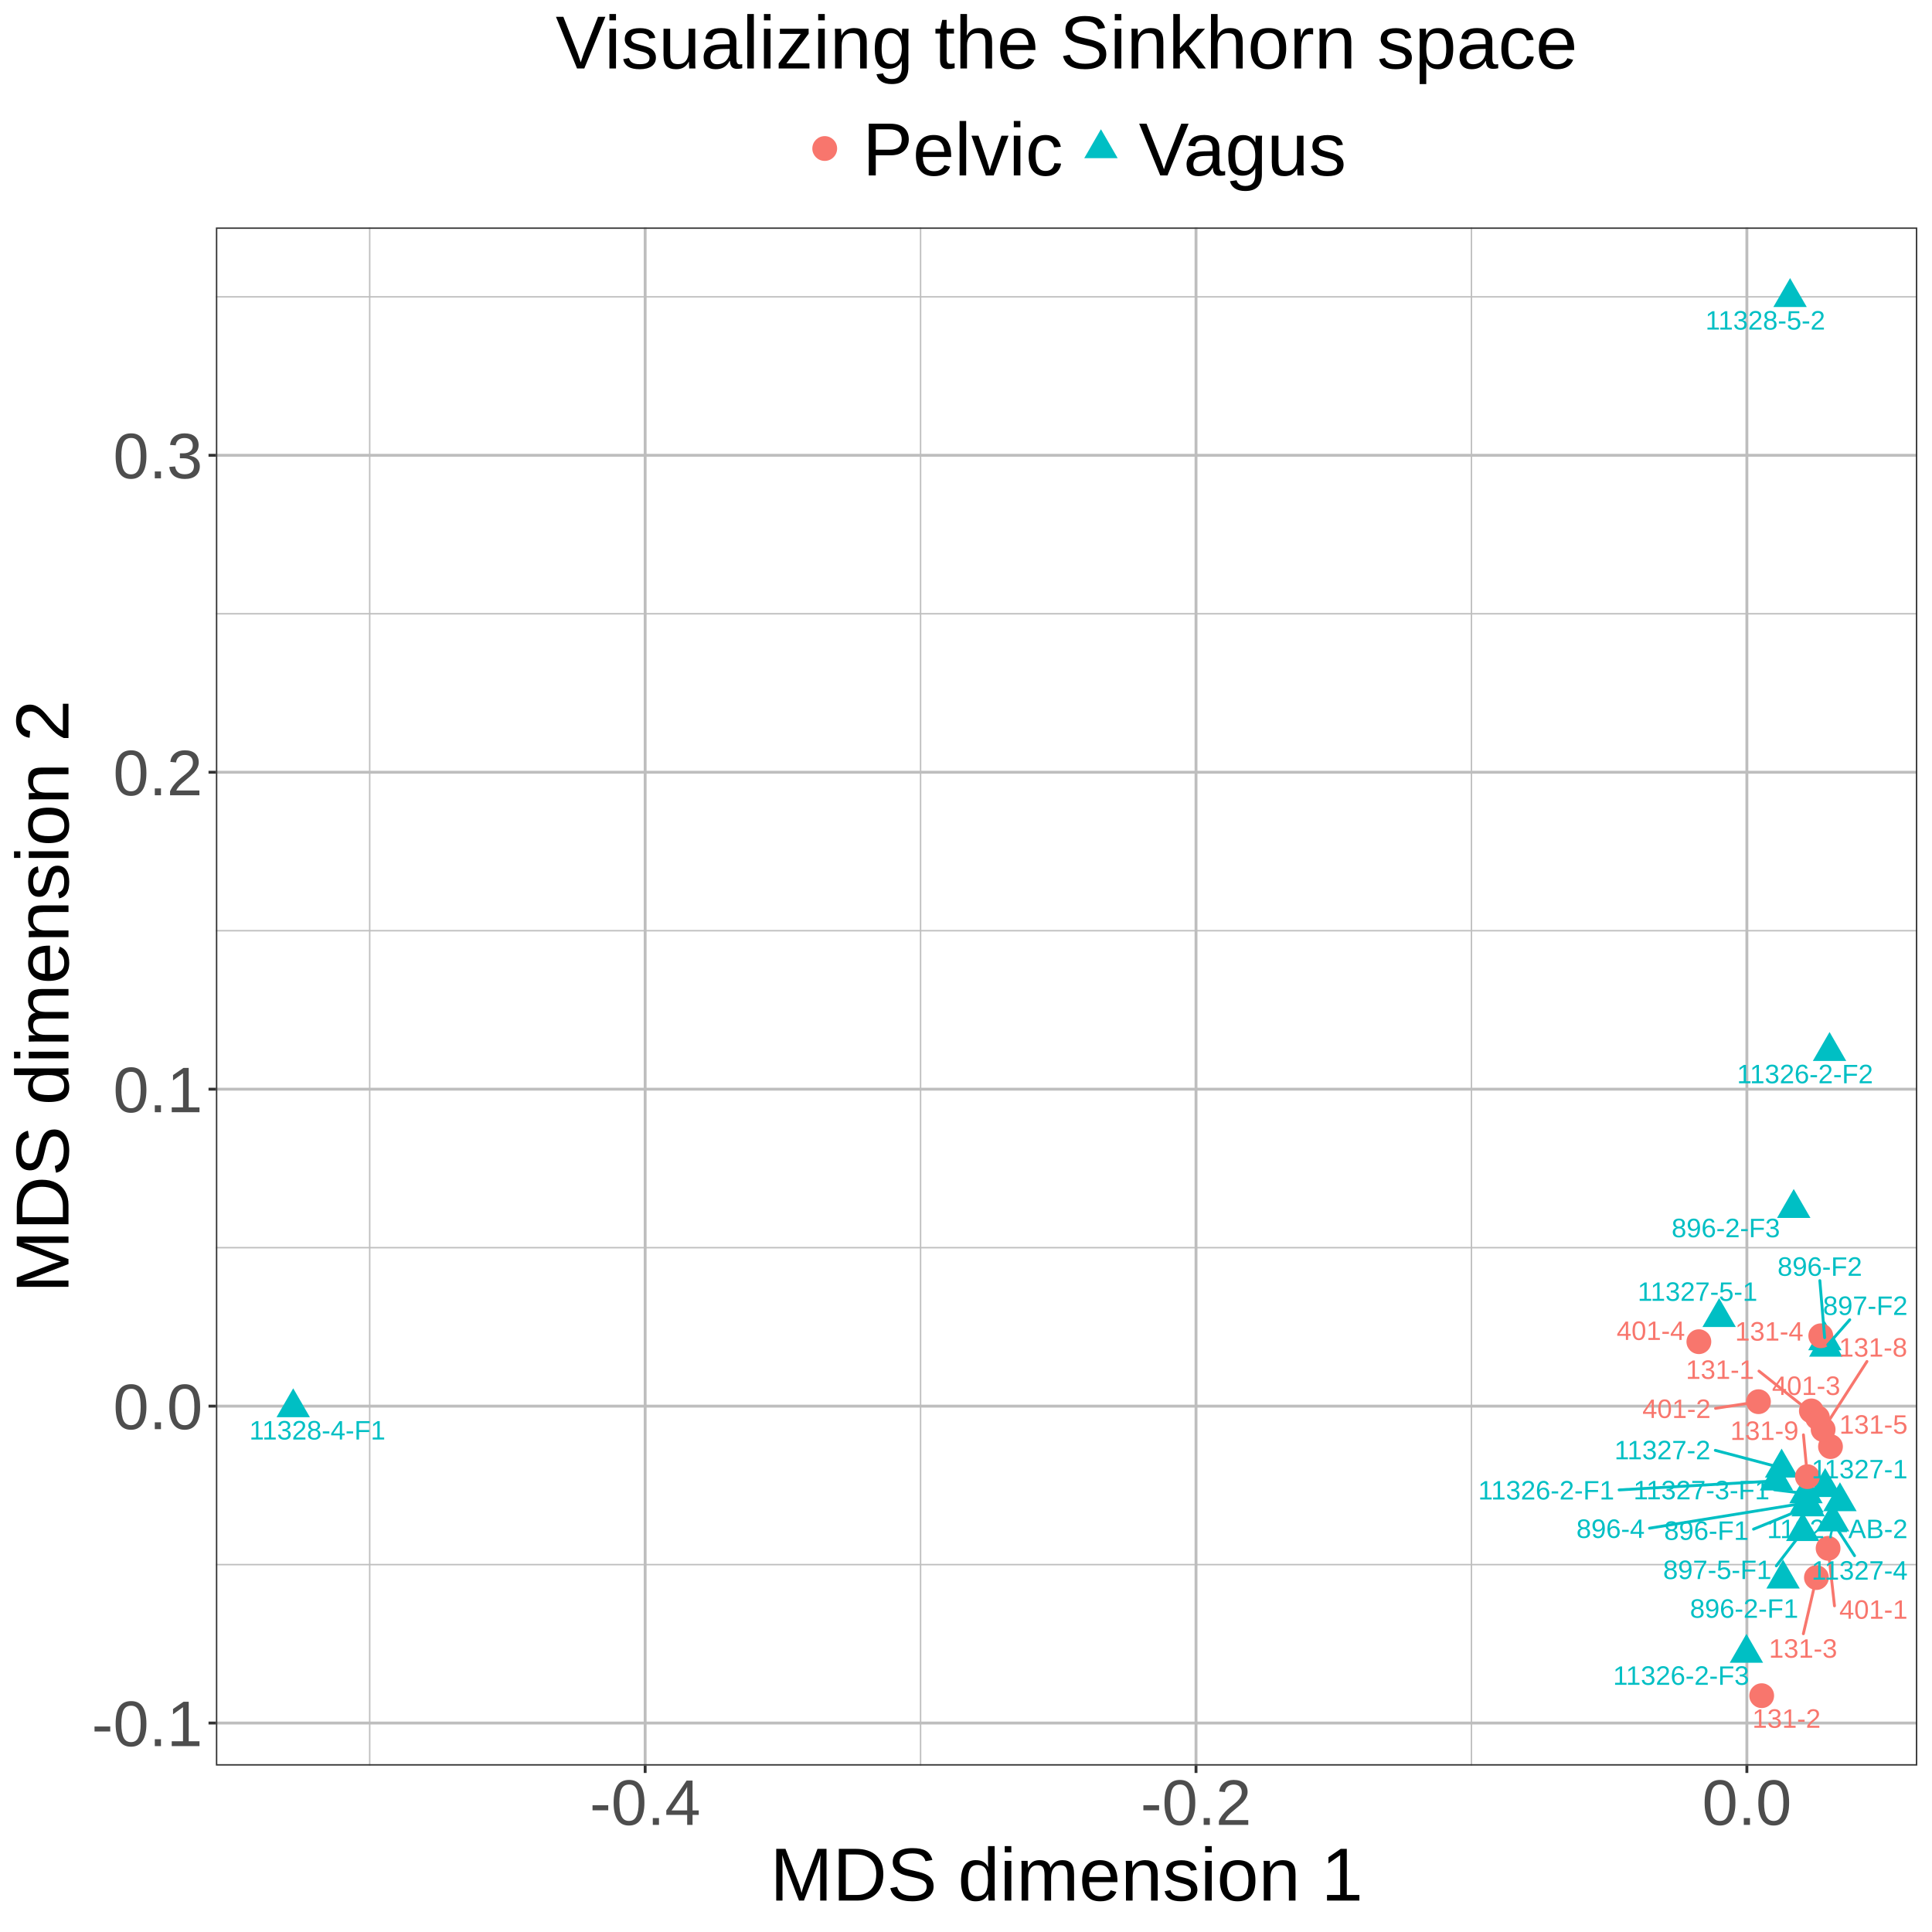
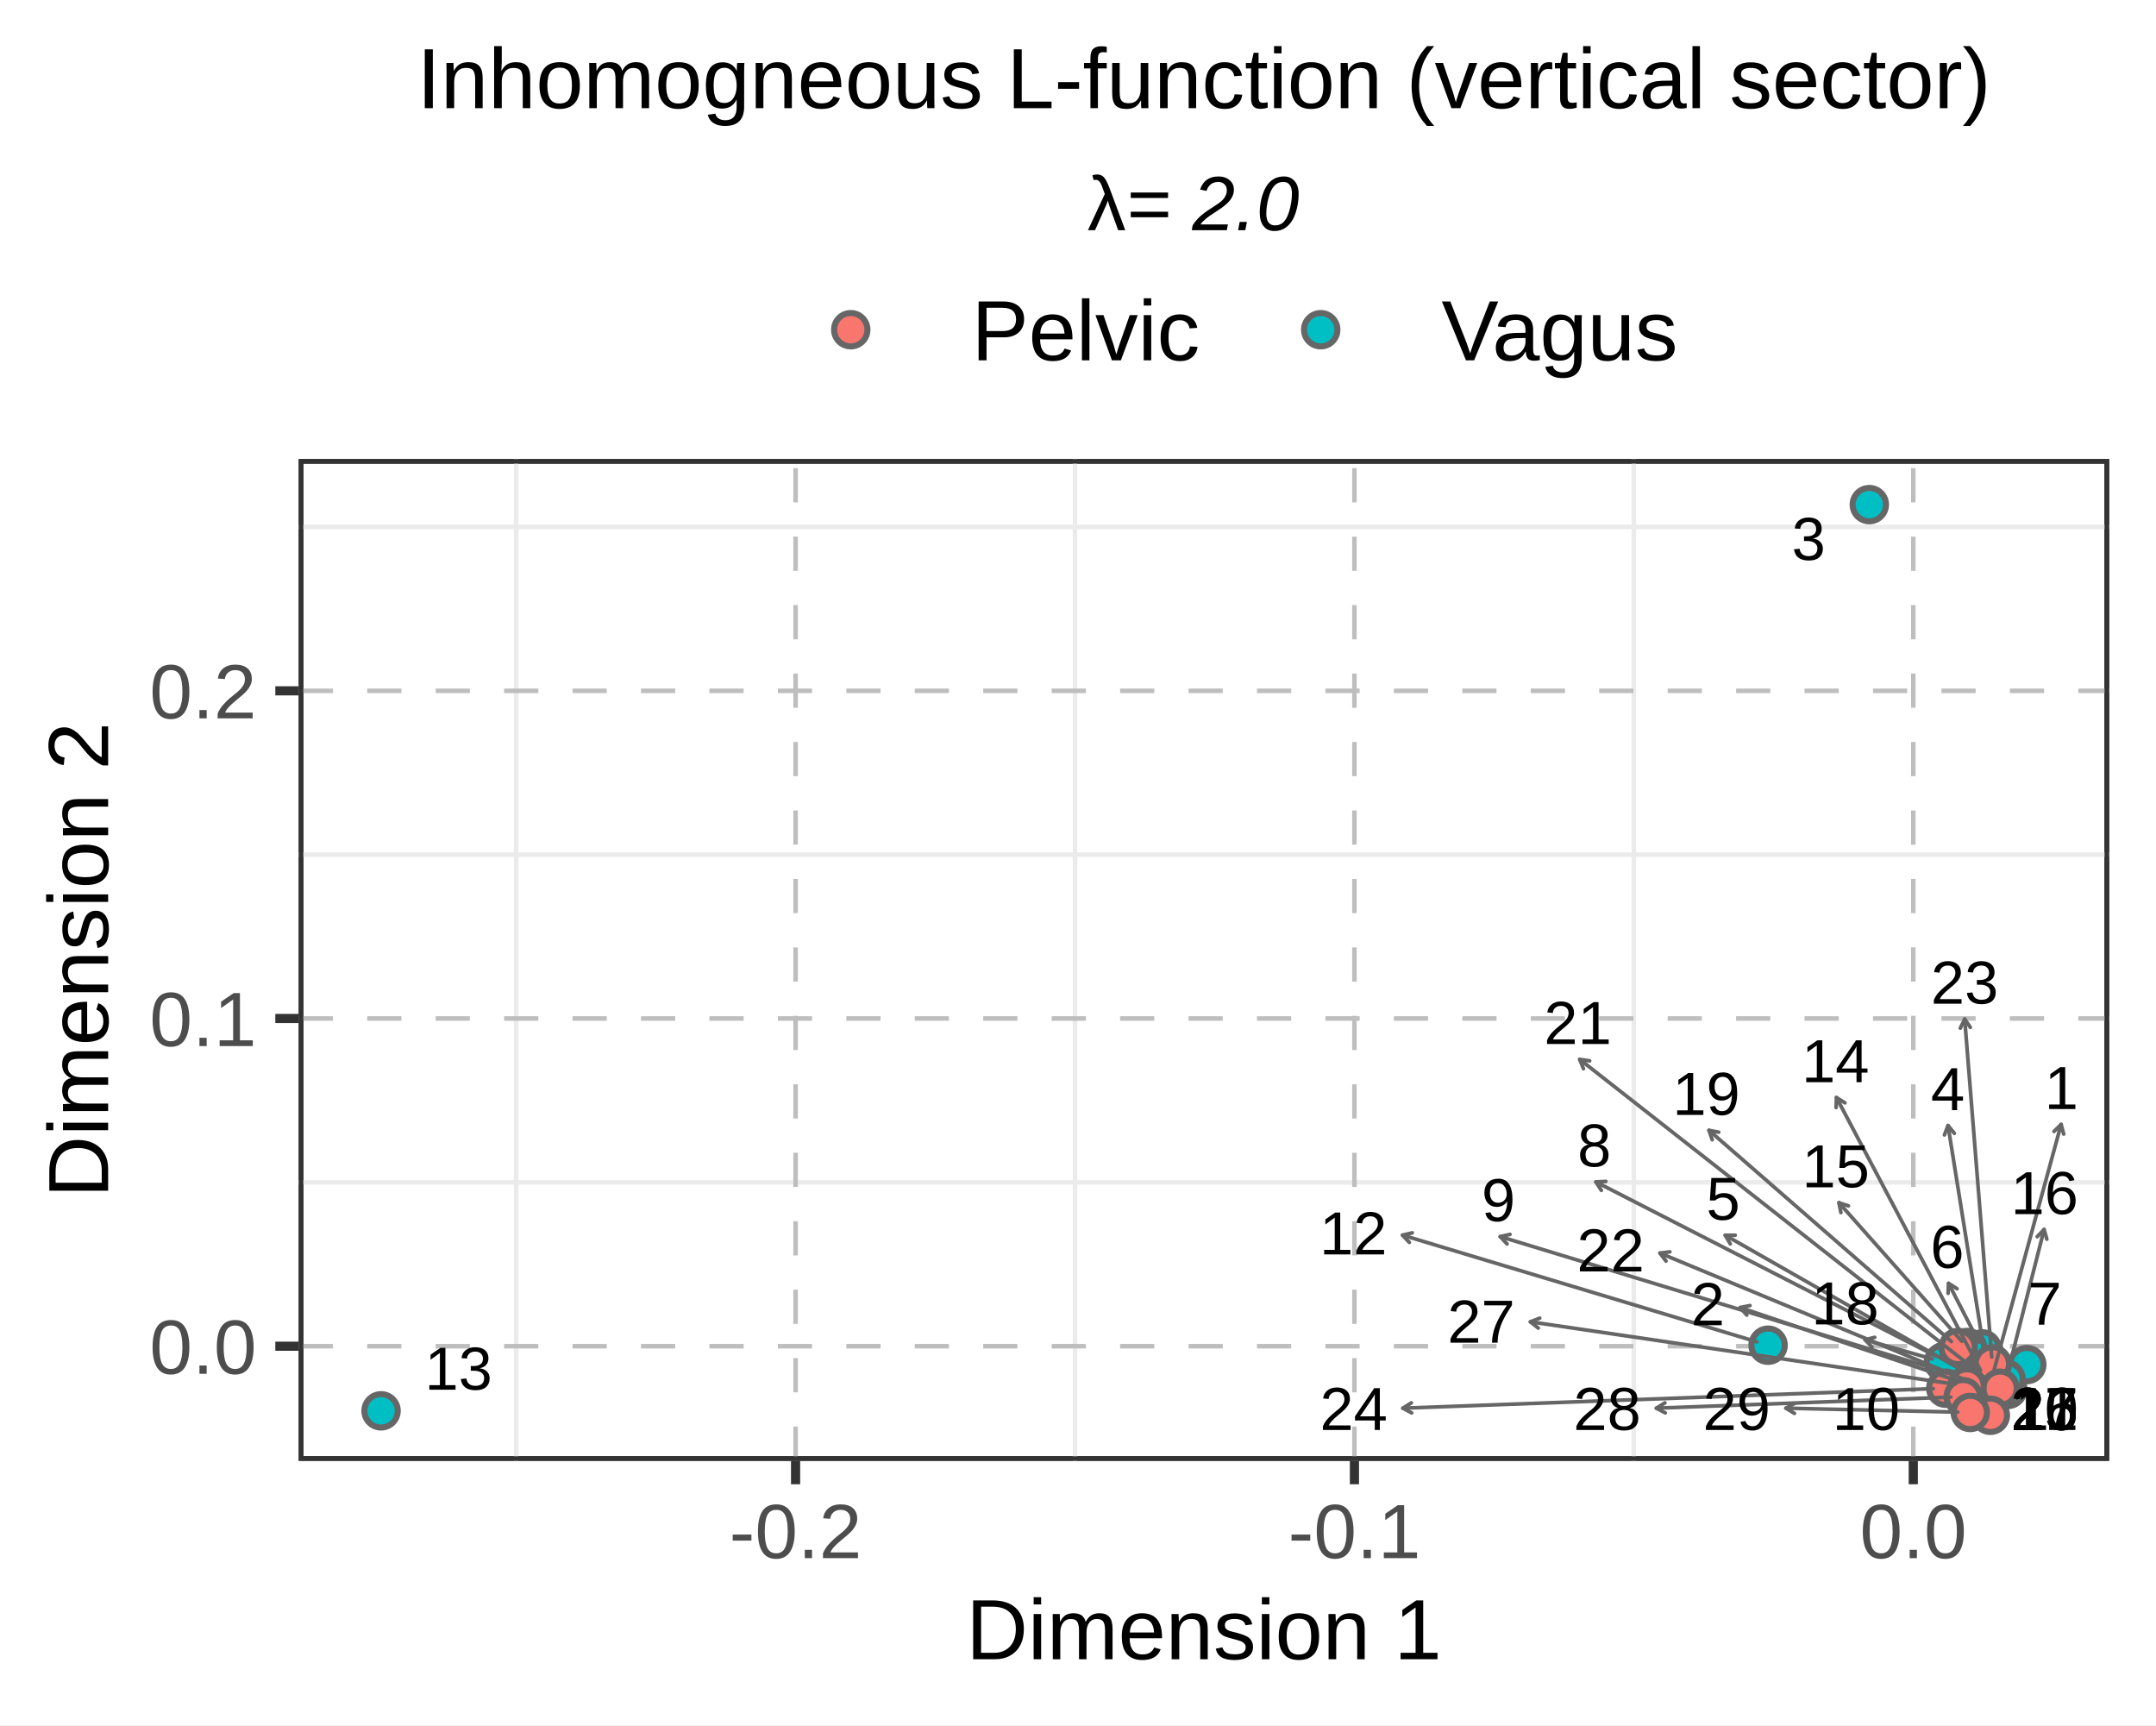
- <svg xmlns="http://www.w3.org/2000/svg" class="svglite" width="720.00pt" height="720.00pt" viewBox="0 0 720.00 720.00">
+ <svg xmlns="http://www.w3.org/2000/svg" class="svglite" width="252.00pt" height="201.60pt" viewBox="0 0 252.00 201.60">
  <defs>
    <style type="text/css">
    .svglite line, .svglite polyline, .svglite polygon, .svglite path, .svglite rect, .svglite circle {
      fill: none;
      stroke: #000000;
      stroke-linecap: round;
      stroke-linejoin: round;
      stroke-miterlimit: 10.00;
    }
    .svglite text {
      white-space: pre;
    }
  </style>
  </defs>
  <rect width="100%" height="100%" style="stroke: none; fill: #FFFFFF;" />
  <defs>
-     <clipPath id="cpMC4wMHw3MjAuMDB8MC4wMHw3MjAuMDA=">
-       <rect x="0.00" y="0.00" width="720.00" height="720.00" />
+     <clipPath id="cpMC4wMHwyNTIuMDB8MC4wMHwyMDEuNjA=">
+       <rect x="0.00" y="0.00" width="252.00" height="201.60" />
    </clipPath>
  </defs>
-   <g clip-path="url(#cpMC4wMHw3MjAuMDB8MC4wMHw3MjAuMDA=)">
-     <rect x="0.00" y="0.00" width="720.00" height="720.00" style="stroke-width: 1.07; stroke: #FFFFFF; fill: #FFFFFF;" />
+   <g clip-path="url(#cpMC4wMHwyNTIuMDB8MC4wMHwyMDEuNjA=)">
+     <rect x="0.00" y="0.00" width="252.00" height="201.60" style="stroke-width: 1.07; stroke: #FFFFFF; fill: #FFFFFF;" />
  </g>
  <defs>
-     <clipPath id="cpODAuNDV8NzE0LjUyfDg0Ljc2fDY1Ny45OA==">
-       <rect x="80.45" y="84.76" width="634.07" height="573.22" />
+     <clipPath id="cpMzQuOTJ8MjQ2LjUyfDUzLjY1fDE3MC43MQ==">
+       <rect x="34.92" y="53.65" width="211.60" height="117.06" />
    </clipPath>
  </defs>
-   <g clip-path="url(#cpODAuNDV8NzE0LjUyfDg0Ljc2fDY1Ny45OA==)">
-     <rect x="80.45" y="84.76" width="634.07" height="573.22" style="stroke-width: 1.07; stroke: none; fill: #FFFFFF;" />
-     <polyline points="80.45,583.08 714.52,583.08 " style="stroke-width: 0.53; stroke: #BEBEBE; stroke-linecap: butt;" />
-     <polyline points="80.45,464.96 714.52,464.96 " style="stroke-width: 0.53; stroke: #BEBEBE; stroke-linecap: butt;" />
-     <polyline points="80.45,346.85 714.52,346.85 " style="stroke-width: 0.53; stroke: #BEBEBE; stroke-linecap: butt;" />
-     <polyline points="80.45,228.73 714.52,228.73 " style="stroke-width: 0.53; stroke: #BEBEBE; stroke-linecap: butt;" />
-     <polyline points="80.45,110.62 714.52,110.62 " style="stroke-width: 0.53; stroke: #BEBEBE; stroke-linecap: butt;" />
-     <polyline points="137.78,657.98 137.78,84.76 " style="stroke-width: 0.53; stroke: #BEBEBE; stroke-linecap: butt;" />
-     <polyline points="343.07,657.98 343.07,84.76 " style="stroke-width: 0.53; stroke: #BEBEBE; stroke-linecap: butt;" />
-     <polyline points="548.37,657.98 548.37,84.76 " style="stroke-width: 0.53; stroke: #BEBEBE; stroke-linecap: butt;" />
-     <polyline points="80.45,642.13 714.52,642.13 " style="stroke-width: 1.07; stroke: #BEBEBE; stroke-linecap: butt;" />
-     <polyline points="80.45,524.02 714.52,524.02 " style="stroke-width: 1.07; stroke: #BEBEBE; stroke-linecap: butt;" />
-     <polyline points="80.45,405.90 714.52,405.90 " style="stroke-width: 1.07; stroke: #BEBEBE; stroke-linecap: butt;" />
-     <polyline points="80.45,287.79 714.52,287.79 " style="stroke-width: 1.07; stroke: #BEBEBE; stroke-linecap: butt;" />
-     <polyline points="80.45,169.67 714.52,169.67 " style="stroke-width: 1.07; stroke: #BEBEBE; stroke-linecap: butt;" />
-     <polyline points="240.43,657.98 240.43,84.76 " style="stroke-width: 1.07; stroke: #BEBEBE; stroke-linecap: butt;" />
-     <polyline points="445.72,657.98 445.72,84.76 " style="stroke-width: 1.07; stroke: #BEBEBE; stroke-linecap: butt;" />
-     <polyline points="651.01,657.98 651.01,84.76 " style="stroke-width: 1.07; stroke: #BEBEBE; stroke-linecap: butt;" />
-     <polygon points="681.82,384.60 688.04,395.38 675.59,395.38 " style="stroke-width: 0.71; stroke: none; fill: #00BFC4;" />
-     <polygon points="650.84,608.89 657.06,619.67 644.61,619.67 " style="stroke-width: 0.71; stroke: none; fill: #00BFC4;" />
-     <polygon points="662.02,544.67 668.25,555.45 655.80,555.45 " style="stroke-width: 0.71; stroke: none; fill: #00BFC4;" />
-     <polygon points="680.18,547.10 686.41,557.89 673.96,557.89 " style="stroke-width: 0.71; stroke: none; fill: #00BFC4;" />
-     <polygon points="663.96,539.85 670.18,550.63 657.73,550.63 " style="stroke-width: 0.71; stroke: none; fill: #00BFC4;" />
-     <polygon points="673.05,549.44 679.27,560.22 666.82,560.22 " style="stroke-width: 0.71; stroke: none; fill: #00BFC4;" />
-     <polygon points="682.96,559.92 689.18,570.70 676.73,570.70 " style="stroke-width: 0.71; stroke: none; fill: #00BFC4;" />
-     <polygon points="640.68,483.75 646.90,494.54 634.45,494.54 " style="stroke-width: 0.71; stroke: none; fill: #00BFC4;" />
-     <polygon points="685.70,552.40 691.92,563.18 679.47,563.18 " style="stroke-width: 0.71; stroke: none; fill: #00BFC4;" />
-     <polygon points="109.27,517.38 115.50,528.16 103.05,528.16 " style="stroke-width: 0.71; stroke: none; fill: #00BFC4;" />
-     <polygon points="667.11,103.63 673.33,114.41 660.88,114.41 " style="stroke-width: 0.71; stroke: none; fill: #00BFC4;" />
-     <polygon points="664.49,581.21 670.72,592.00 658.27,592.00 " style="stroke-width: 0.71; stroke: none; fill: #00BFC4;" />
-     <polygon points="668.47,443.10 674.70,453.88 662.25,453.88 " style="stroke-width: 0.71; stroke: none; fill: #00BFC4;" />
-     <polygon points="673.39,552.83 679.61,563.61 667.16,563.61 " style="stroke-width: 0.71; stroke: none; fill: #00BFC4;" />
-     <polygon points="673.85,554.32 680.08,565.10 667.63,565.10 " style="stroke-width: 0.71; stroke: none; fill: #00BFC4;" />
-     <polygon points="680.08,492.41 686.31,503.19 673.86,503.19 " style="stroke-width: 0.71; stroke: none; fill: #00BFC4;" />
-     <polygon points="671.82,563.52 678.04,574.30 665.59,574.30 " style="stroke-width: 0.71; stroke: none; fill: #00BFC4;" />
-     <polygon points="680.42,494.81 686.65,505.59 674.20,505.59 " style="stroke-width: 0.71; stroke: none; fill: #00BFC4;" />
-     <circle cx="677.32" cy="528.32" r="4.62" style="stroke-width: 0.71; stroke: none; fill: #F8766D;" />
-     <circle cx="656.53" cy="631.93" r="4.62" style="stroke-width: 0.71; stroke: none; fill: #F8766D;" />
-     <circle cx="676.93" cy="587.91" r="4.62" style="stroke-width: 0.71; stroke: none; fill: #F8766D;" />
-     <circle cx="678.55" cy="497.81" r="4.62" style="stroke-width: 0.71; stroke: none; fill: #F8766D;" />
-     <circle cx="682.17" cy="539.10" r="4.62" style="stroke-width: 0.71; stroke: none; fill: #F8766D;" />
-     <circle cx="679.43" cy="532.75" r="4.62" style="stroke-width: 0.71; stroke: none; fill: #F8766D;" />
-     <circle cx="673.57" cy="550.31" r="4.62" style="stroke-width: 0.71; stroke: none; fill: #F8766D;" />
-     <circle cx="681.28" cy="577.02" r="4.62" style="stroke-width: 0.71; stroke: none; fill: #F8766D;" />
-     <circle cx="655.33" cy="522.37" r="4.62" style="stroke-width: 0.71; stroke: none; fill: #F8766D;" />
-     <circle cx="675.04" cy="525.80" r="4.62" style="stroke-width: 0.71; stroke: none; fill: #F8766D;" />
-     <circle cx="633.12" cy="500.01" r="4.62" style="stroke-width: 0.71; stroke: none; fill: #F8766D;" />
-     <line x1="603.40" y1="555.25" x2="660.82" y2="551.93" style="stroke-width: 1.07; stroke: #00BFC4;" />
-     <line x1="639.25" y1="540.50" x2="662.81" y2="546.73" style="stroke-width: 1.07; stroke: #00BFC4;" />
-     <line x1="661.27" y1="555.20" x2="671.86" y2="556.48" style="stroke-width: 1.07; stroke: #00BFC4;" />
-     <line x1="691.13" y1="579.76" x2="683.56" y2="568.04" style="stroke-width: 1.07; stroke: #00BFC4;" />
-     <line x1="614.73" y1="569.52" x2="672.21" y2="560.21" style="stroke-width: 1.07; stroke: #00BFC4;" />
-     <line x1="653.49" y1="569.87" x2="672.76" y2="561.96" style="stroke-width: 1.07; stroke: #00BFC4;" />
-     <line x1="678.20" y1="477.25" x2="679.99" y2="498.51" style="stroke-width: 1.07; stroke: #00BFC4;" />
-     <line x1="661.98" y1="583.55" x2="671.14" y2="571.60" style="stroke-width: 1.07; stroke: #00BFC4;" />
-     <line x1="689.35" y1="491.84" x2="681.17" y2="501.15" style="stroke-width: 1.07; stroke: #00BFC4;" />
-     <line x1="655.52" y1="510.96" x2="676.42" y2="527.60" style="stroke-width: 1.07; stroke: #F8766D;" />
-     <line x1="672.06" y1="608.85" x2="676.68" y2="588.97" style="stroke-width: 1.07; stroke: #F8766D;" />
-     <line x1="695.76" y1="507.38" x2="680.04" y2="531.82" style="stroke-width: 1.07; stroke: #F8766D;" />
-     <line x1="672.09" y1="534.72" x2="673.47" y2="549.23" style="stroke-width: 1.07; stroke: #F8766D;" />
-     <line x1="683.66" y1="598.45" x2="681.40" y2="578.10" style="stroke-width: 1.07; stroke: #F8766D;" />
-     <line x1="639.33" y1="524.85" x2="654.15" y2="522.55" style="stroke-width: 1.07; stroke: #F8766D;" />
-     <text x="672.69" y="403.70" text-anchor="middle" style="font-size: 9.96px;fill: #00BFC4; font-family: &quot;Arial&quot;;" textLength="50.72px" lengthAdjust="spacingAndGlyphs">11326-2-F2</text>
-     <text x="626.51" y="627.88" text-anchor="middle" style="font-size: 9.96px;fill: #00BFC4; font-family: &quot;Arial&quot;;" textLength="50.72px" lengthAdjust="spacingAndGlyphs">11326-2-F3</text>
-     <text x="576.24" y="558.82" text-anchor="middle" style="font-size: 9.96px;fill: #00BFC4; font-family: &quot;Arial&quot;;" textLength="50.72px" lengthAdjust="spacingAndGlyphs">11326-2-F1</text>
-     <text x="693.02" y="550.95" text-anchor="middle" style="font-size: 9.96px;fill: #00BFC4; font-family: &quot;Arial&quot;;" textLength="35.79px" lengthAdjust="spacingAndGlyphs">11327-1</text>
-     <text x="619.55" y="543.84" text-anchor="middle" style="font-size: 9.96px;fill: #00BFC4; font-family: &quot;Arial&quot;;" textLength="35.79px" lengthAdjust="spacingAndGlyphs">11327-2</text>
-     <text x="634.11" y="558.75" text-anchor="middle" style="font-size: 9.96px;fill: #00BFC4; font-family: &quot;Arial&quot;;" textLength="50.72px" lengthAdjust="spacingAndGlyphs">11327-3-F1</text>
-     <text x="693.02" y="588.69" text-anchor="middle" style="font-size: 9.96px;fill: #00BFC4; font-family: &quot;Arial&quot;;" textLength="35.79px" lengthAdjust="spacingAndGlyphs">11327-4</text>
-     <text x="632.63" y="484.79" text-anchor="middle" style="font-size: 9.96px;fill: #00BFC4; font-family: &quot;Arial&quot;;" textLength="44.64px" lengthAdjust="spacingAndGlyphs">11327-5-1</text>
-     <text x="684.73" y="573.21" text-anchor="middle" style="font-size: 9.96px;fill: #00BFC4; font-family: &quot;Arial&quot;;" textLength="52.38px" lengthAdjust="spacingAndGlyphs">11327-AB-2</text>
-     <text x="118.29" y="536.46" text-anchor="middle" style="font-size: 9.96px;fill: #00BFC4; font-family: &quot;Arial&quot;;" textLength="50.72px" lengthAdjust="spacingAndGlyphs">11328-4-F1</text>
-     <text x="657.89" y="122.83" text-anchor="middle" style="font-size: 9.96px;fill: #00BFC4; font-family: &quot;Arial&quot;;" textLength="44.64px" lengthAdjust="spacingAndGlyphs">11328-5-2</text>
-     <text x="650.00" y="602.90" text-anchor="middle" style="font-size: 9.96px;fill: #00BFC4; font-family: &quot;Arial&quot;;" textLength="40.38px" lengthAdjust="spacingAndGlyphs">896-2-F1</text>
-     <text x="643.16" y="461.08" text-anchor="middle" style="font-size: 9.96px;fill: #00BFC4; font-family: &quot;Arial&quot;;" textLength="40.38px" lengthAdjust="spacingAndGlyphs">896-2-F3</text>
-     <text x="600.20" y="573.15" text-anchor="middle" style="font-size: 9.96px;fill: #00BFC4; font-family: &quot;Arial&quot;;" textLength="25.46px" lengthAdjust="spacingAndGlyphs">896-4</text>
-     <text x="635.92" y="573.87" text-anchor="middle" style="font-size: 9.96px;fill: #00BFC4; font-family: &quot;Arial&quot;;" textLength="31.54px" lengthAdjust="spacingAndGlyphs">896-F1</text>
-     <text x="678.20" y="475.45" text-anchor="middle" style="font-size: 9.96px;fill: #00BFC4; font-family: &quot;Arial&quot;;" textLength="31.54px" lengthAdjust="spacingAndGlyphs">896-F2</text>
-     <text x="639.99" y="588.46" text-anchor="middle" style="font-size: 9.96px;fill: #00BFC4; font-family: &quot;Arial&quot;;" textLength="40.38px" lengthAdjust="spacingAndGlyphs">897-5-F1</text>
-     <text x="695.15" y="490.04" text-anchor="middle" style="font-size: 9.96px;fill: #00BFC4; font-family: &quot;Arial&quot;;" textLength="31.54px" lengthAdjust="spacingAndGlyphs">897-F2</text>
-     <text x="640.99" y="513.87" text-anchor="middle" style="font-size: 9.96px;fill: #F8766D; font-family: &quot;Arial&quot;;" textLength="25.46px" lengthAdjust="spacingAndGlyphs">131-1</text>
-     <text x="665.78" y="643.90" text-anchor="middle" style="font-size: 9.96px;fill: #F8766D; font-family: &quot;Arial&quot;;" textLength="25.46px" lengthAdjust="spacingAndGlyphs">131-2</text>
-     <text x="671.95" y="617.78" text-anchor="middle" style="font-size: 9.96px;fill: #F8766D; font-family: &quot;Arial&quot;;" textLength="25.46px" lengthAdjust="spacingAndGlyphs">131-3</text>
-     <text x="659.34" y="499.60" text-anchor="middle" style="font-size: 9.96px;fill: #F8766D; font-family: &quot;Arial&quot;;" textLength="25.46px" lengthAdjust="spacingAndGlyphs">131-4</text>
-     <text x="698.19" y="534.30" text-anchor="middle" style="font-size: 9.96px;fill: #F8766D; font-family: &quot;Arial&quot;;" textLength="25.46px" lengthAdjust="spacingAndGlyphs">131-5</text>
-     <text x="698.05" y="505.58" text-anchor="middle" style="font-size: 9.96px;fill: #F8766D; font-family: &quot;Arial&quot;;" textLength="25.46px" lengthAdjust="spacingAndGlyphs">131-8</text>
-     <text x="657.56" y="536.62" text-anchor="middle" style="font-size: 9.96px;fill: #F8766D; font-family: &quot;Arial&quot;;" textLength="25.46px" lengthAdjust="spacingAndGlyphs">131-9</text>
-     <text x="698.19" y="603.27" text-anchor="middle" style="font-size: 9.96px;fill: #F8766D; font-family: &quot;Arial&quot;;" textLength="25.46px" lengthAdjust="spacingAndGlyphs">401-1</text>
-     <text x="624.80" y="528.45" text-anchor="middle" style="font-size: 9.96px;fill: #F8766D; font-family: &quot;Arial&quot;;" textLength="25.46px" lengthAdjust="spacingAndGlyphs">401-2</text>
-     <text x="673.11" y="519.86" text-anchor="middle" style="font-size: 9.96px;fill: #F8766D; font-family: &quot;Arial&quot;;" textLength="25.46px" lengthAdjust="spacingAndGlyphs">401-3</text>
-     <text x="615.20" y="499.36" text-anchor="middle" style="font-size: 9.96px;fill: #F8766D; font-family: &quot;Arial&quot;;" textLength="25.46px" lengthAdjust="spacingAndGlyphs">401-4</text>
-     <rect x="80.45" y="84.76" width="634.07" height="573.22" style="stroke-width: 1.07; stroke: #333333;" />
+   <g clip-path="url(#cpMzQuOTJ8MjQ2LjUyfDUzLjY1fDE3MC43MQ==)">
+     <rect x="34.92" y="53.65" width="211.60" height="117.06" style="stroke-width: 1.07; fill: #FFFFFF;" />
+     <polyline points="34.92,138.17 246.52,138.17 " style="stroke-width: 0.53; stroke: #EBEBEB; stroke-linecap: butt;" />
+     <polyline points="34.92,99.87 246.52,99.87 " style="stroke-width: 0.53; stroke: #EBEBEB; stroke-linecap: butt;" />
+     <polyline points="34.92,61.58 246.52,61.58 " style="stroke-width: 0.53; stroke: #EBEBEB; stroke-linecap: butt;" />
+     <polyline points="60.33,170.71 60.33,53.65 " style="stroke-width: 0.53; stroke: #EBEBEB; stroke-linecap: butt;" />
+     <polyline points="125.65,170.71 125.65,53.65 " style="stroke-width: 0.53; stroke: #EBEBEB; stroke-linecap: butt;" />
+     <polyline points="190.97,170.71 190.97,53.65 " style="stroke-width: 0.53; stroke: #EBEBEB; stroke-linecap: butt;" />
+     <polyline points="34.92,157.32 246.52,157.32 " style="stroke-width: 0.53; stroke: #BEBEBE; stroke-dasharray: 4.00,4.00; stroke-linecap: butt;" />
+     <polyline points="34.92,119.02 246.52,119.02 " style="stroke-width: 0.53; stroke: #BEBEBE; stroke-dasharray: 4.00,4.00; stroke-linecap: butt;" />
+     <polyline points="34.92,80.73 246.52,80.73 " style="stroke-width: 0.53; stroke: #BEBEBE; stroke-dasharray: 4.00,4.00; stroke-linecap: butt;" />
+     <polyline points="92.99,170.71 92.99,53.65 " style="stroke-width: 0.53; stroke: #BEBEBE; stroke-dasharray: 4.00,4.00; stroke-linecap: butt;" />
+     <polyline points="158.31,170.71 158.31,53.65 " style="stroke-width: 0.53; stroke: #BEBEBE; stroke-dasharray: 4.00,4.00; stroke-linecap: butt;" />
+     <polyline points="223.63,170.71 223.63,53.65 " style="stroke-width: 0.53; stroke: #BEBEBE; stroke-dasharray: 4.00,4.00; stroke-linecap: butt;" />
+     <circle cx="232.87" cy="160.85" r="1.95" style="stroke-width: 0.71; stroke: #666666; fill: #00BFC4;" />
+     <circle cx="229.28" cy="161.53" r="1.95" style="stroke-width: 0.71; stroke: #666666; fill: #00BFC4;" />
+     <circle cx="206.66" cy="157.20" r="1.95" style="stroke-width: 0.71; stroke: #666666; fill: #00BFC4;" />
+     <circle cx="44.54" cy="164.87" r="1.95" style="stroke-width: 0.71; stroke: #666666; fill: #00BFC4;" />
+     <circle cx="218.49" cy="58.97" r="1.95" style="stroke-width: 0.71; stroke: #666666; fill: #00BFC4;" />
+     <circle cx="231.95" cy="158.12" r="1.95" style="stroke-width: 0.71; stroke: #666666; fill: #00BFC4;" />
+     <circle cx="229.51" cy="160.24" r="1.95" style="stroke-width: 0.71; stroke: #666666; fill: #00BFC4;" />
+     <circle cx="231.90" cy="160.92" r="1.95" style="stroke-width: 0.71; stroke: #666666; fill: #00BFC4;" />
+     <circle cx="231.69" cy="157.63" r="1.95" style="stroke-width: 0.71; stroke: #666666; fill: #00BFC4;" />
+     <circle cx="236.90" cy="159.47" r="1.95" style="stroke-width: 0.71; stroke: #666666; fill: #00BFC4;" />
+     <circle cx="227.37" cy="159.05" r="1.95" style="stroke-width: 0.71; stroke: #666666; fill: #00BFC4;" />
+     <circle cx="229.58" cy="161.02" r="1.95" style="stroke-width: 0.71; stroke: #666666; fill: #00BFC4;" />
+     <circle cx="230.91" cy="163.14" r="1.95" style="stroke-width: 0.71; stroke: #666666; fill: #00BFC4;" />
+     <circle cx="234.68" cy="162.37" r="1.95" style="stroke-width: 0.71; stroke: #666666; fill: #00BFC4;" />
+     <circle cx="229.95" cy="157.47" r="1.95" style="stroke-width: 0.71; stroke: #666666; fill: #00BFC4;" />
+     <circle cx="234.47" cy="161.16" r="1.95" style="stroke-width: 0.71; stroke: #666666; fill: #00BFC4;" />
+     <circle cx="232.04" cy="162.29" r="1.95" style="stroke-width: 0.71; stroke: #666666; fill: #00BFC4;" />
+     <circle cx="227.15" cy="159.18" r="1.95" style="stroke-width: 0.71; stroke: #666666; fill: #00BFC4;" />
+     <circle cx="228.87" cy="157.46" r="1.95" style="stroke-width: 0.71; stroke: #666666; fill: #F8766D;" />
+     <circle cx="231.73" cy="163.39" r="1.95" style="stroke-width: 0.71; stroke: #666666; fill: #F8766D;" />
+     <circle cx="231.68" cy="160.70" r="1.95" style="stroke-width: 0.71; stroke: #666666; fill: #F8766D;" />
+     <circle cx="230.52" cy="161.59" r="1.95" style="stroke-width: 0.71; stroke: #666666; fill: #F8766D;" />
+     <circle cx="232.87" cy="159.39" r="1.95" style="stroke-width: 0.71; stroke: #666666; fill: #F8766D;" />
+     <circle cx="227.43" cy="162.23" r="1.95" style="stroke-width: 0.71; stroke: #666666; fill: #F8766D;" />
+     <circle cx="233.77" cy="162.23" r="1.95" style="stroke-width: 0.71; stroke: #666666; fill: #F8766D;" />
+     <circle cx="232.64" cy="165.39" r="1.95" style="stroke-width: 0.71; stroke: #666666; fill: #F8766D;" />
+     <circle cx="229.91" cy="161.97" r="1.95" style="stroke-width: 0.71; stroke: #666666; fill: #F8766D;" />
+     <circle cx="229.47" cy="163.22" r="1.95" style="stroke-width: 0.71; stroke: #666666; fill: #F8766D;" />
+     <circle cx="230.29" cy="165.06" r="1.95" style="stroke-width: 0.71; stroke: #666666; fill: #F8766D;" />
+     <line x1="240.91" y1="131.40" x2="233.09" y2="160.04" style="stroke-width: 0.43; stroke: #666666;" />
+     <polyline points="241.21,132.53 240.91,131.40 240.08,132.22 " style="stroke-width: 0.43; stroke: #666666;" />
+     <line x1="203.40" y1="152.80" x2="228.03" y2="161.11" style="stroke-width: 0.43; stroke: #666666;" />
+     <polyline points="204.54,152.57 203.40,152.80 204.17,153.68 " style="stroke-width: 0.43; stroke: #666666;" />
+     <line x1="163.93" y1="144.34" x2="205.36" y2="156.81" style="stroke-width: 0.43; stroke: #666666;" />
+     <polyline points="165.07,144.07 163.93,144.34 164.73,145.19 " style="stroke-width: 0.43; stroke: #666666;" />
+     <line x1="227.69" y1="131.53" x2="231.82" y2="157.31" style="stroke-width: 0.43; stroke: #666666;" />
+     <polyline points="228.43,132.44 227.69,131.53 227.27,132.63 " style="stroke-width: 0.43; stroke: #666666;" />
+     <line x1="201.65" y1="144.35" x2="228.49" y2="159.65" style="stroke-width: 0.43; stroke: #666666;" />
+     <polyline points="202.82,144.35 201.65,144.35 202.24,145.36 " style="stroke-width: 0.43; stroke: #666666;" />
+     <line x1="214.65" y1="128.26" x2="231.49" y2="160.14" style="stroke-width: 0.43; stroke: #666666;" />
+     <polyline points="215.64,128.88 214.65,128.26 214.61,129.43 " style="stroke-width: 0.43; stroke: #666666;" />
+     <line x1="227.75" y1="149.97" x2="231.29" y2="156.85" style="stroke-width: 0.43; stroke: #666666;" />
+     <polyline points="228.74,150.60 227.75,149.97 227.70,151.14 " style="stroke-width: 0.43; stroke: #666666;" />
+     <line x1="186.53" y1="138.12" x2="226.29" y2="158.49" style="stroke-width: 0.43; stroke: #666666;" />
+     <polyline points="187.70,138.06 186.53,138.12 187.17,139.11 " style="stroke-width: 0.43; stroke: #666666;" />
+     <line x1="175.35" y1="144.51" x2="228.29" y2="160.62" style="stroke-width: 0.43; stroke: #666666;" />
+     <polyline points="176.49,144.25 175.35,144.51 176.15,145.37 " style="stroke-width: 0.43; stroke: #666666;" />
+     <line x1="214.94" y1="140.55" x2="229.30" y2="156.74" style="stroke-width: 0.43; stroke: #666666;" />
+     <polyline points="216.05,140.92 214.94,140.55 215.17,141.70 " style="stroke-width: 0.43; stroke: #666666;" />
+     <line x1="238.92" y1="143.68" x2="234.68" y2="160.35" style="stroke-width: 0.43; stroke: #666666;" />
+     <polyline points="239.24,144.81 238.92,143.68 238.11,144.52 " style="stroke-width: 0.43; stroke: #666666;" />
+     <line x1="217.99" y1="156.57" x2="225.84" y2="158.81" style="stroke-width: 0.43; stroke: #666666;" />
+     <polyline points="219.12,156.28 217.99,156.57 218.80,157.41 " style="stroke-width: 0.43; stroke: #666666;" />
+     <line x1="199.75" y1="132.09" x2="228.08" y2="156.77" style="stroke-width: 0.43; stroke: #666666;" />
+     <polyline points="200.89,132.31 199.75,132.09 200.13,133.19 " style="stroke-width: 0.43; stroke: #666666;" />
+     <line x1="184.64" y1="123.80" x2="230.83" y2="160.03" style="stroke-width: 0.43; stroke: #666666;" />
+     <polyline points="185.80,123.97 184.64,123.80 185.08,124.89 " style="stroke-width: 0.43; stroke: #666666;" />
+     <line x1="194.02" y1="146.44" x2="229.35" y2="161.10" style="stroke-width: 0.43; stroke: #666666;" />
+     <polyline points="195.18,146.29 194.02,146.44 194.73,147.37 " style="stroke-width: 0.43; stroke: #666666;" />
+     <line x1="229.64" y1="119.09" x2="232.80" y2="158.58" style="stroke-width: 0.43; stroke: #666666;" />
+     <polyline points="230.30,120.06 229.64,119.09 229.13,120.15 " style="stroke-width: 0.43; stroke: #666666;" />
+     <line x1="163.97" y1="164.56" x2="225.96" y2="162.28" style="stroke-width: 0.43; stroke: #666666;" />
+     <polyline points="164.96,163.94 163.97,164.56 165.00,165.11 " style="stroke-width: 0.43; stroke: #666666;" />
+     <line x1="178.88" y1="154.47" x2="228.49" y2="161.76" style="stroke-width: 0.43; stroke: #666666;" />
+     <polyline points="179.97,154.04 178.88,154.47 179.80,155.20 " style="stroke-width: 0.43; stroke: #666666;" />
+     <line x1="193.60" y1="164.56" x2="228.01" y2="163.27" style="stroke-width: 0.43; stroke: #666666;" />
+     <polyline points="194.60,163.94 193.60,164.56 194.64,165.11 " style="stroke-width: 0.43; stroke: #666666;" />
+     <line x1="208.74" y1="164.56" x2="228.82" y2="165.02" style="stroke-width: 0.43; stroke: #666666;" />
+     <polyline points="209.77,164.00 208.74,164.56 209.74,165.17 " style="stroke-width: 0.43; stroke: #666666;" />
+     <text x="240.94" y="129.60" text-anchor="middle" style="font-size: 7.11px; font-family: &quot;Arial&quot;;" textLength="3.95px" lengthAdjust="spacingAndGlyphs">1</text>
+     <text x="199.62" y="154.86" text-anchor="middle" style="font-size: 7.11px; font-family: &quot;Arial&quot;;" textLength="3.95px" lengthAdjust="spacingAndGlyphs">2</text>
+     <text x="158.18" y="146.59" text-anchor="middle" style="font-size: 7.11px; font-family: &quot;Arial&quot;;" textLength="7.91px" lengthAdjust="spacingAndGlyphs">12</text>
+     <text x="53.59" y="162.40" text-anchor="middle" style="font-size: 7.11px; font-family: &quot;Arial&quot;;" textLength="7.91px" lengthAdjust="spacingAndGlyphs">13</text>
+     <text x="211.40" y="65.44" text-anchor="middle" style="font-size: 7.11px; font-family: &quot;Arial&quot;;" textLength="3.95px" lengthAdjust="spacingAndGlyphs">3</text>
+     <text x="227.67" y="129.73" text-anchor="middle" style="font-size: 7.11px; font-family: &quot;Arial&quot;;" textLength="3.95px" lengthAdjust="spacingAndGlyphs">4</text>
+     <text x="201.41" y="142.55" text-anchor="middle" style="font-size: 7.11px; font-family: &quot;Arial&quot;;" textLength="3.95px" lengthAdjust="spacingAndGlyphs">5</text>
+     <text x="214.53" y="126.46" text-anchor="middle" style="font-size: 7.11px; font-family: &quot;Arial&quot;;" textLength="7.91px" lengthAdjust="spacingAndGlyphs">14</text>
+     <text x="227.60" y="148.17" text-anchor="middle" style="font-size: 7.11px; font-family: &quot;Arial&quot;;" textLength="3.95px" lengthAdjust="spacingAndGlyphs">6</text>
+     <text x="239.01" y="154.80" text-anchor="middle" style="font-size: 7.11px; font-family: &quot;Arial&quot;;" textLength="3.95px" lengthAdjust="spacingAndGlyphs">7</text>
+     <text x="186.35" y="136.32" text-anchor="middle" style="font-size: 7.11px; font-family: &quot;Arial&quot;;" textLength="3.95px" lengthAdjust="spacingAndGlyphs">8</text>
+     <text x="175.15" y="142.71" text-anchor="middle" style="font-size: 7.11px; font-family: &quot;Arial&quot;;" textLength="3.95px" lengthAdjust="spacingAndGlyphs">9</text>
+     <text x="218.12" y="167.11" text-anchor="middle" style="font-size: 7.11px; font-family: &quot;Arial&quot;;" textLength="7.91px" lengthAdjust="spacingAndGlyphs">10</text>
+     <text x="239.23" y="167.11" text-anchor="middle" style="font-size: 7.11px; font-family: &quot;Arial&quot;;" textLength="7.38px" lengthAdjust="spacingAndGlyphs">11</text>
+     <text x="214.57" y="138.75" text-anchor="middle" style="font-size: 7.11px; font-family: &quot;Arial&quot;;" textLength="7.91px" lengthAdjust="spacingAndGlyphs">15</text>
+     <text x="238.97" y="141.88" text-anchor="middle" style="font-size: 7.11px; font-family: &quot;Arial&quot;;" textLength="7.91px" lengthAdjust="spacingAndGlyphs">16</text>
+     <text x="238.97" y="167.11" text-anchor="middle" style="font-size: 7.11px; font-family: &quot;Arial&quot;;" textLength="7.91px" lengthAdjust="spacingAndGlyphs">17</text>
+     <text x="215.67" y="154.77" text-anchor="middle" style="font-size: 7.11px; font-family: &quot;Arial&quot;;" textLength="7.91px" lengthAdjust="spacingAndGlyphs">18</text>
+     <text x="199.44" y="130.29" text-anchor="middle" style="font-size: 7.11px; font-family: &quot;Arial&quot;;" textLength="7.91px" lengthAdjust="spacingAndGlyphs">19</text>
+     <text x="238.97" y="167.11" text-anchor="middle" style="font-size: 7.11px; font-family: &quot;Arial&quot;;" textLength="7.91px" lengthAdjust="spacingAndGlyphs">20</text>
+     <text x="184.42" y="122.00" text-anchor="middle" style="font-size: 7.11px; font-family: &quot;Arial&quot;;" textLength="7.91px" lengthAdjust="spacingAndGlyphs">21</text>
+     <text x="188.26" y="148.58" text-anchor="middle" style="font-size: 7.11px; font-family: &quot;Arial&quot;;" textLength="7.91px" lengthAdjust="spacingAndGlyphs">22</text>
+     <text x="229.63" y="117.29" text-anchor="middle" style="font-size: 7.11px; font-family: &quot;Arial&quot;;" textLength="7.91px" lengthAdjust="spacingAndGlyphs">23</text>
+     <text x="158.22" y="167.11" text-anchor="middle" style="font-size: 7.11px; font-family: &quot;Arial&quot;;" textLength="7.91px" lengthAdjust="spacingAndGlyphs">24</text>
+     <text x="238.97" y="167.11" text-anchor="middle" style="font-size: 7.11px; font-family: &quot;Arial&quot;;" textLength="7.91px" lengthAdjust="spacingAndGlyphs">25</text>
+     <text x="238.97" y="167.11" text-anchor="middle" style="font-size: 7.11px; font-family: &quot;Arial&quot;;" textLength="7.91px" lengthAdjust="spacingAndGlyphs">26</text>
+     <text x="173.13" y="156.90" text-anchor="middle" style="font-size: 7.11px; font-family: &quot;Arial&quot;;" textLength="7.91px" lengthAdjust="spacingAndGlyphs">27</text>
+     <text x="187.85" y="167.11" text-anchor="middle" style="font-size: 7.11px; font-family: &quot;Arial&quot;;" textLength="7.91px" lengthAdjust="spacingAndGlyphs">28</text>
+     <text x="202.99" y="167.11" text-anchor="middle" style="font-size: 7.11px; font-family: &quot;Arial&quot;;" textLength="7.91px" lengthAdjust="spacingAndGlyphs">29</text>
+     <rect x="34.92" y="53.65" width="211.60" height="117.06" style="stroke-width: 1.07; stroke: #333333;" />
  </g>
-   <g clip-path="url(#cpMC4wMHw3MjAuMDB8MC4wMHw3MjAuMDA=)">
-     <text x="75.52" y="650.72" text-anchor="end" style="font-size: 24.00px;fill: #4D4D4D; font-family: &quot;Arial&quot;;" textLength="41.36px" lengthAdjust="spacingAndGlyphs">-0.1</text>
-     <text x="75.52" y="532.61" text-anchor="end" style="font-size: 24.00px;fill: #4D4D4D; font-family: &quot;Arial&quot;;" textLength="33.36px" lengthAdjust="spacingAndGlyphs">0.0</text>
-     <text x="75.52" y="414.49" text-anchor="end" style="font-size: 24.00px;fill: #4D4D4D; font-family: &quot;Arial&quot;;" textLength="33.36px" lengthAdjust="spacingAndGlyphs">0.1</text>
-     <text x="75.52" y="296.38" text-anchor="end" style="font-size: 24.00px;fill: #4D4D4D; font-family: &quot;Arial&quot;;" textLength="33.36px" lengthAdjust="spacingAndGlyphs">0.2</text>
-     <text x="75.52" y="178.26" text-anchor="end" style="font-size: 24.00px;fill: #4D4D4D; font-family: &quot;Arial&quot;;" textLength="33.36px" lengthAdjust="spacingAndGlyphs">0.3</text>
-     <polyline points="77.71,642.13 80.45,642.13 " style="stroke-width: 1.07; stroke: #333333; stroke-linecap: butt;" />
-     <polyline points="77.71,524.02 80.45,524.02 " style="stroke-width: 1.07; stroke: #333333; stroke-linecap: butt;" />
-     <polyline points="77.71,405.90 80.45,405.90 " style="stroke-width: 1.07; stroke: #333333; stroke-linecap: butt;" />
-     <polyline points="77.71,287.79 80.45,287.79 " style="stroke-width: 1.07; stroke: #333333; stroke-linecap: butt;" />
-     <polyline points="77.71,169.67 80.45,169.67 " style="stroke-width: 1.07; stroke: #333333; stroke-linecap: butt;" />
-     <polyline points="240.43,660.72 240.43,657.98 " style="stroke-width: 1.07; stroke: #333333; stroke-linecap: butt;" />
-     <polyline points="445.72,660.72 445.72,657.98 " style="stroke-width: 1.07; stroke: #333333; stroke-linecap: butt;" />
-     <polyline points="651.01,660.72 651.01,657.98 " style="stroke-width: 1.07; stroke: #333333; stroke-linecap: butt;" />
-     <text x="240.43" y="680.09" text-anchor="middle" style="font-size: 24.00px;fill: #4D4D4D; font-family: &quot;Arial&quot;;" textLength="41.36px" lengthAdjust="spacingAndGlyphs">-0.4</text>
-     <text x="445.72" y="680.09" text-anchor="middle" style="font-size: 24.00px;fill: #4D4D4D; font-family: &quot;Arial&quot;;" textLength="41.36px" lengthAdjust="spacingAndGlyphs">-0.2</text>
-     <text x="651.01" y="680.09" text-anchor="middle" style="font-size: 24.00px;fill: #4D4D4D; font-family: &quot;Arial&quot;;" textLength="33.36px" lengthAdjust="spacingAndGlyphs">0.0</text>
-     <text x="286.99" y="708.28" style="font-size: 28.00px; font-family: &quot;Arial&quot;;" textLength="221.00px" lengthAdjust="spacingAndGlyphs">MDS dimension 1</text>
-     <text transform="translate(25.52,371.37) rotate(-90)" text-anchor="middle" style="font-size: 28.00px; font-family: &quot;Arial&quot;;" textLength="221.00px" lengthAdjust="spacingAndGlyphs">MDS dimension 2</text>
-     <rect x="287.76" y="36.90" width="219.46" height="36.90" style="stroke-width: 1.07; stroke: none; fill: #FFFFFF;" />
-     <rect x="298.71" y="42.38" width="17.28" height="25.94" style="stroke-width: 1.07; stroke: none; fill: #FFFFFF;" />
-     <circle cx="307.35" cy="55.35" r="4.62" style="stroke-width: 0.71; stroke: none; fill: #F8766D;" />
-     <rect x="401.65" y="42.38" width="17.28" height="25.94" style="stroke-width: 1.07; stroke: none; fill: #FFFFFF;" />
-     <polygon points="410.29,48.16 416.52,58.94 404.07,58.94 " style="stroke-width: 0.71; stroke: none; fill: #00BFC4;" />
-     <text x="321.47" y="65.37" style="font-size: 28.00px; font-family: &quot;Arial&quot;;" textLength="74.70px" lengthAdjust="spacingAndGlyphs">Pelvic</text>
-     <text x="424.41" y="65.37" style="font-size: 28.00px; font-family: &quot;Arial&quot;;" textLength="77.32px" lengthAdjust="spacingAndGlyphs">Vagus</text>
-     <text x="397.48" y="25.52" text-anchor="middle" style="font-size: 28.00px; font-family: &quot;Arial&quot;;" textLength="380.86px" lengthAdjust="spacingAndGlyphs">Visualizing the Sinkhorn space</text>
+   <g clip-path="url(#cpMC4wMHwyNTIuMDB8MC4wMHwyMDEuNjA=)">
+     <text x="29.99" y="160.54" text-anchor="end" style="font-size: 9.00px;fill: #4D4D4D; font-family: &quot;Arial&quot;;" textLength="12.51px" lengthAdjust="spacingAndGlyphs">0.0</text>
+     <text x="29.99" y="122.24" text-anchor="end" style="font-size: 9.00px;fill: #4D4D4D; font-family: &quot;Arial&quot;;" textLength="12.51px" lengthAdjust="spacingAndGlyphs">0.1</text>
+     <text x="29.99" y="83.95" text-anchor="end" style="font-size: 9.00px;fill: #4D4D4D; font-family: &quot;Arial&quot;;" textLength="12.51px" lengthAdjust="spacingAndGlyphs">0.2</text>
+     <polyline points="32.18,157.32 34.92,157.32 " style="stroke-width: 1.07; stroke: #333333; stroke-linecap: butt;" />
+     <polyline points="32.18,119.02 34.92,119.02 " style="stroke-width: 1.07; stroke: #333333; stroke-linecap: butt;" />
+     <polyline points="32.18,80.73 34.92,80.73 " style="stroke-width: 1.07; stroke: #333333; stroke-linecap: butt;" />
+     <polyline points="92.99,173.45 92.99,170.71 " style="stroke-width: 1.07; stroke: #333333; stroke-linecap: butt;" />
+     <polyline points="158.31,173.45 158.31,170.71 " style="stroke-width: 1.07; stroke: #333333; stroke-linecap: butt;" />
+     <polyline points="223.63,173.45 223.63,170.71 " style="stroke-width: 1.07; stroke: #333333; stroke-linecap: butt;" />
+     <text x="92.99" y="182.08" text-anchor="middle" style="font-size: 9.00px;fill: #4D4D4D; font-family: &quot;Arial&quot;;" textLength="15.50px" lengthAdjust="spacingAndGlyphs">-0.2</text>
+     <text x="158.31" y="182.08" text-anchor="middle" style="font-size: 9.00px;fill: #4D4D4D; font-family: &quot;Arial&quot;;" textLength="15.50px" lengthAdjust="spacingAndGlyphs">-0.1</text>
+     <text x="223.63" y="182.08" text-anchor="middle" style="font-size: 9.00px;fill: #4D4D4D; font-family: &quot;Arial&quot;;" textLength="12.51px" lengthAdjust="spacingAndGlyphs">0.0</text>
+     <text x="112.92" y="193.90" style="font-size: 10.00px; font-family: &quot;Arial&quot;;" textLength="55.61px" lengthAdjust="spacingAndGlyphs">Dimension 1</text>
+     <text transform="translate(12.64,112.18) rotate(-90)" text-anchor="middle" style="font-size: 10.00px; font-family: &quot;Arial&quot;;" textLength="55.61px" lengthAdjust="spacingAndGlyphs">Dimension 2</text>
+     <rect x="79.85" y="24.41" width="121.75" height="28.24" style="stroke-width: 1.07; stroke: none; fill: #FFFFFF;" />
+     <rect x="90.80" y="29.89" width="17.28" height="17.28" style="stroke-width: 1.07; stroke: none; fill: #FFFFFF;" />
+     <circle cx="99.44" cy="38.53" r="1.95" style="stroke-width: 0.71; stroke: #666666; fill: #F8766D;" />
+     <rect x="145.73" y="29.89" width="17.28" height="17.28" style="stroke-width: 1.07; stroke: none; fill: #FFFFFF;" />
+     <circle cx="154.37" cy="38.53" r="1.95" style="stroke-width: 0.71; stroke: #666666; fill: #00BFC4;" />
+     <text x="113.56" y="42.11" style="font-size: 10.00px; font-family: &quot;Arial&quot;;" textLength="26.69px" lengthAdjust="spacingAndGlyphs">Pelvic</text>
+     <text x="168.49" y="42.11" style="font-size: 10.00px; font-family: &quot;Arial&quot;;" textLength="27.63px" lengthAdjust="spacingAndGlyphs">Vagus</text>
+     <text x="127.10" y="26.90" style="font-size: 9.00px; font-family: &quot;Arial&quot;;" textLength="4.49px" lengthAdjust="spacingAndGlyphs">λ</text>
+     <text x="131.59" y="26.90" style="font-size: 9.00px; font-style: italic; font-family: &quot;Arial&quot;;" textLength="22.76px" lengthAdjust="spacingAndGlyphs"> = 2.0</text>
+     <text x="140.72" y="12.64" text-anchor="middle" style="font-size: 10.00px; font-family: &quot;Arial&quot;;" textLength="184.11px" lengthAdjust="spacingAndGlyphs">Inhomogneous L-function (vertical sector)</text>
  </g>
</svg>
